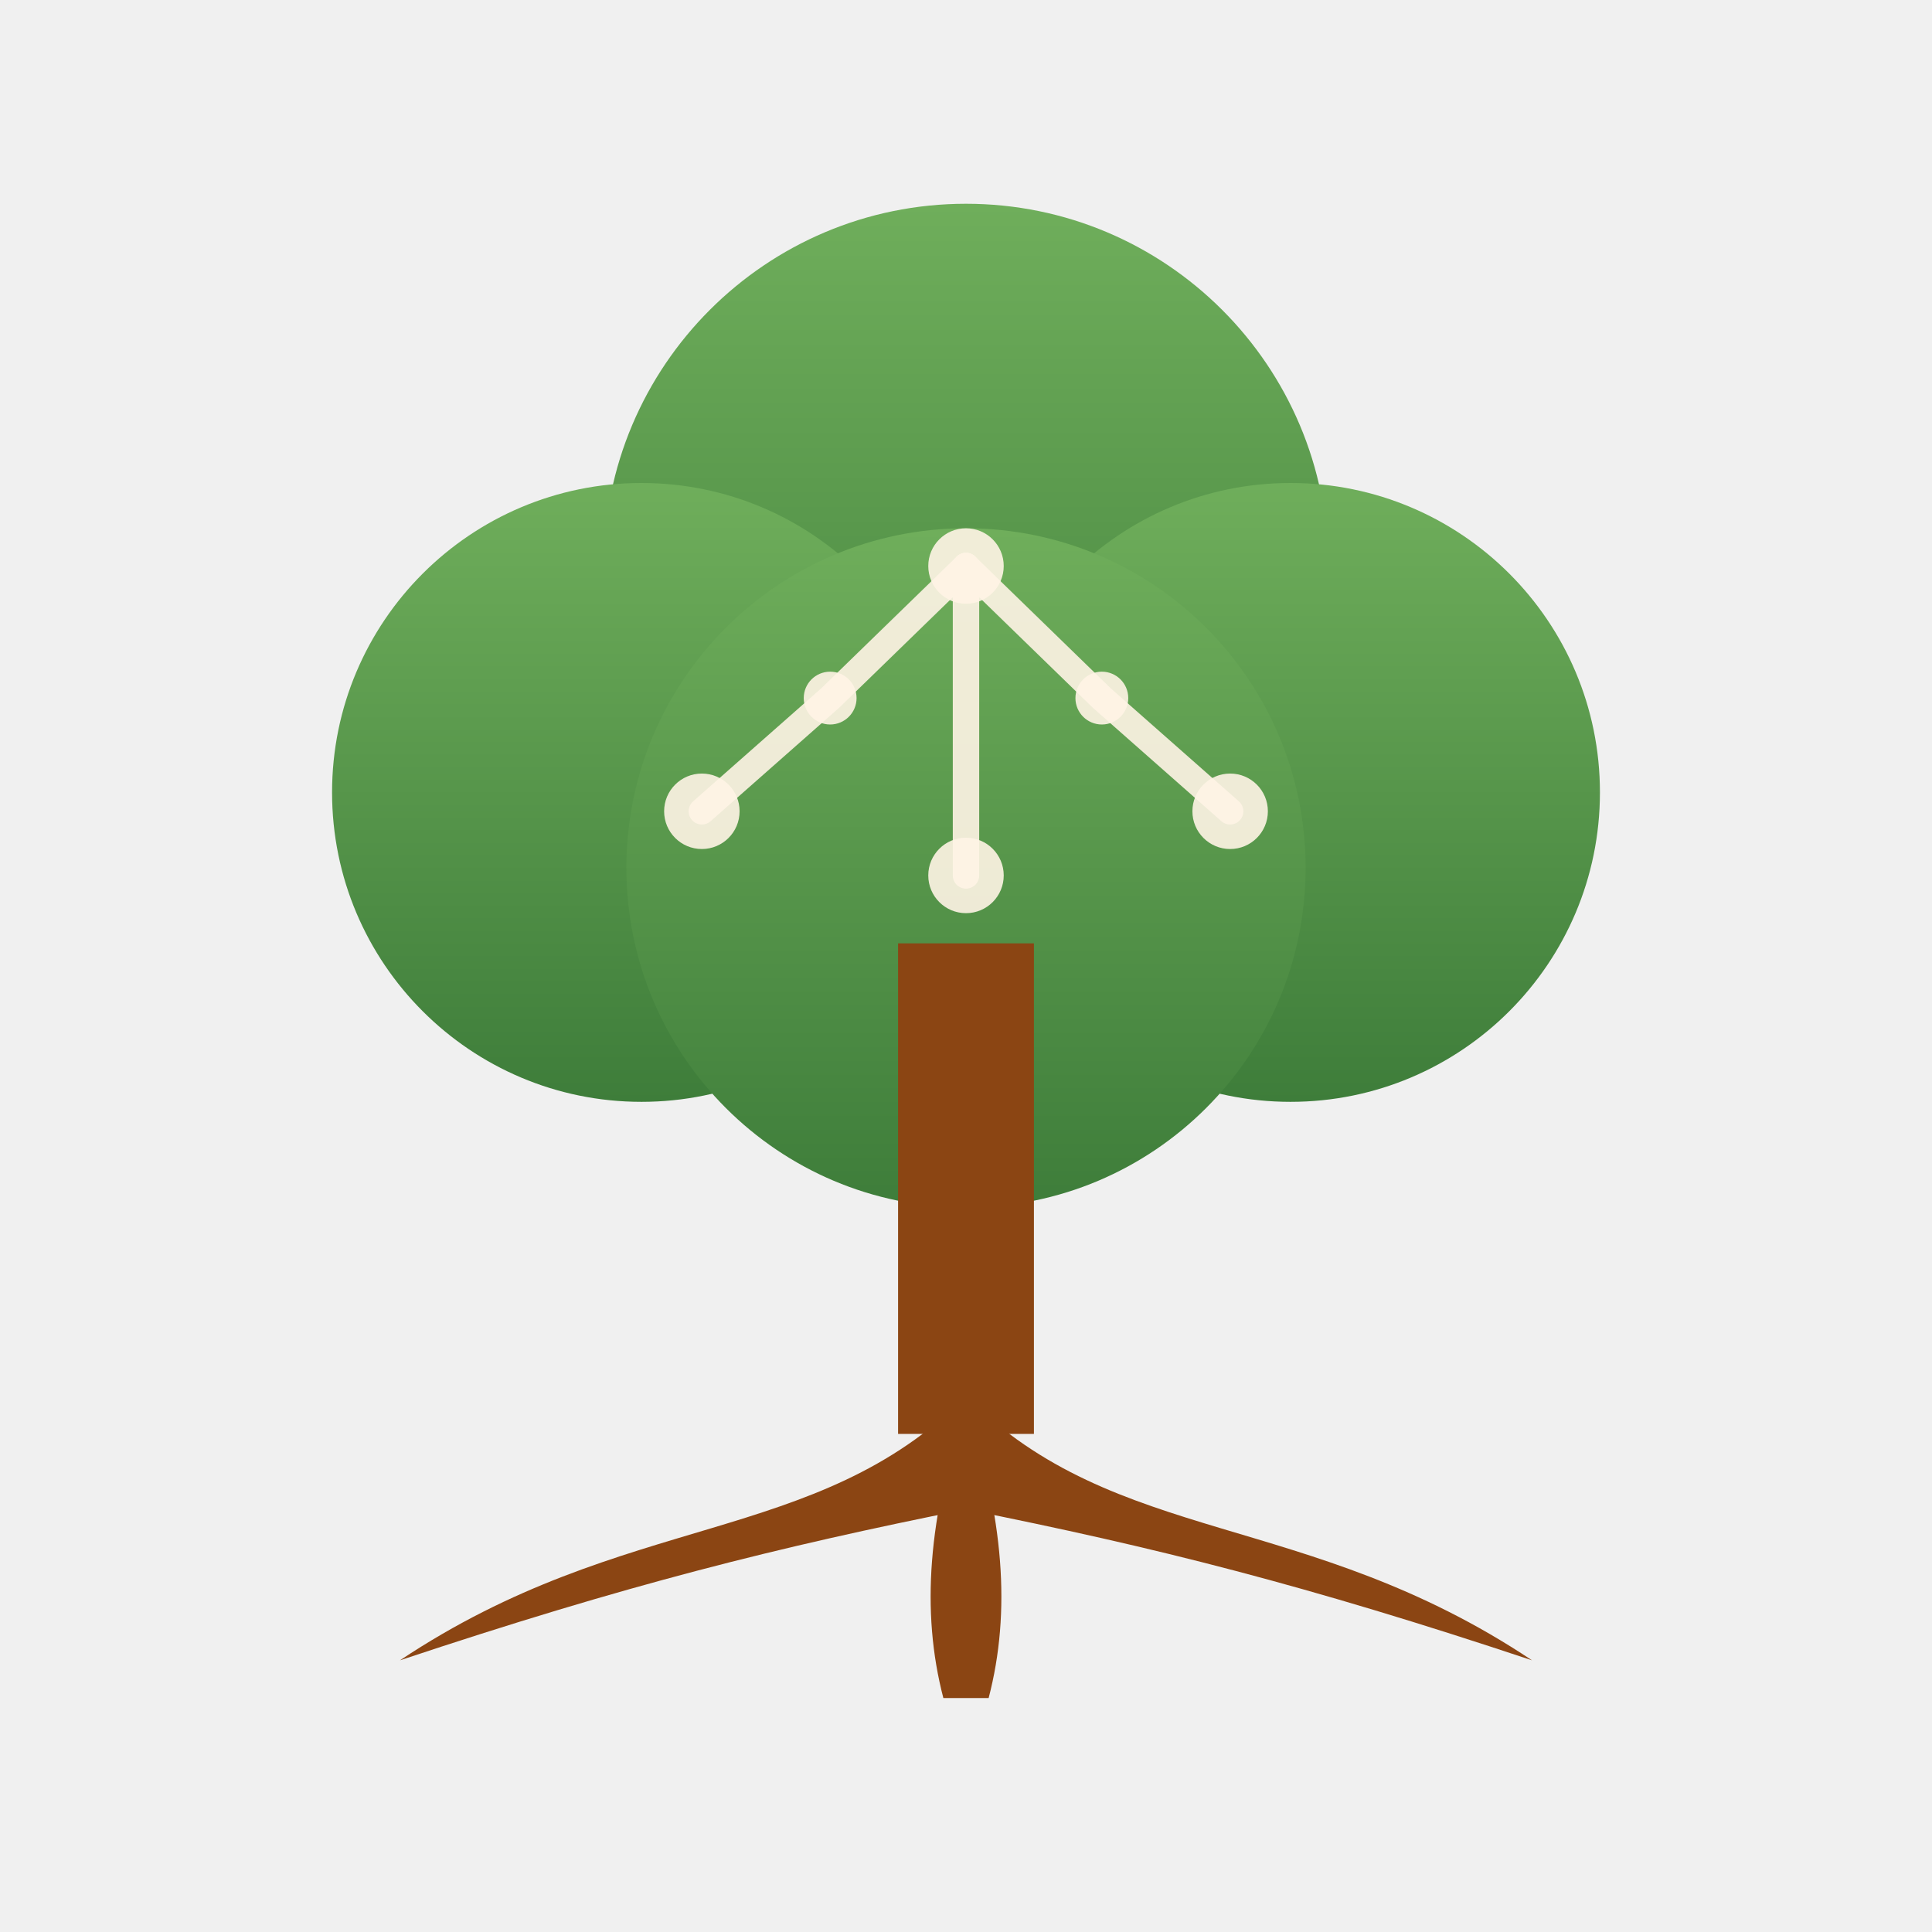
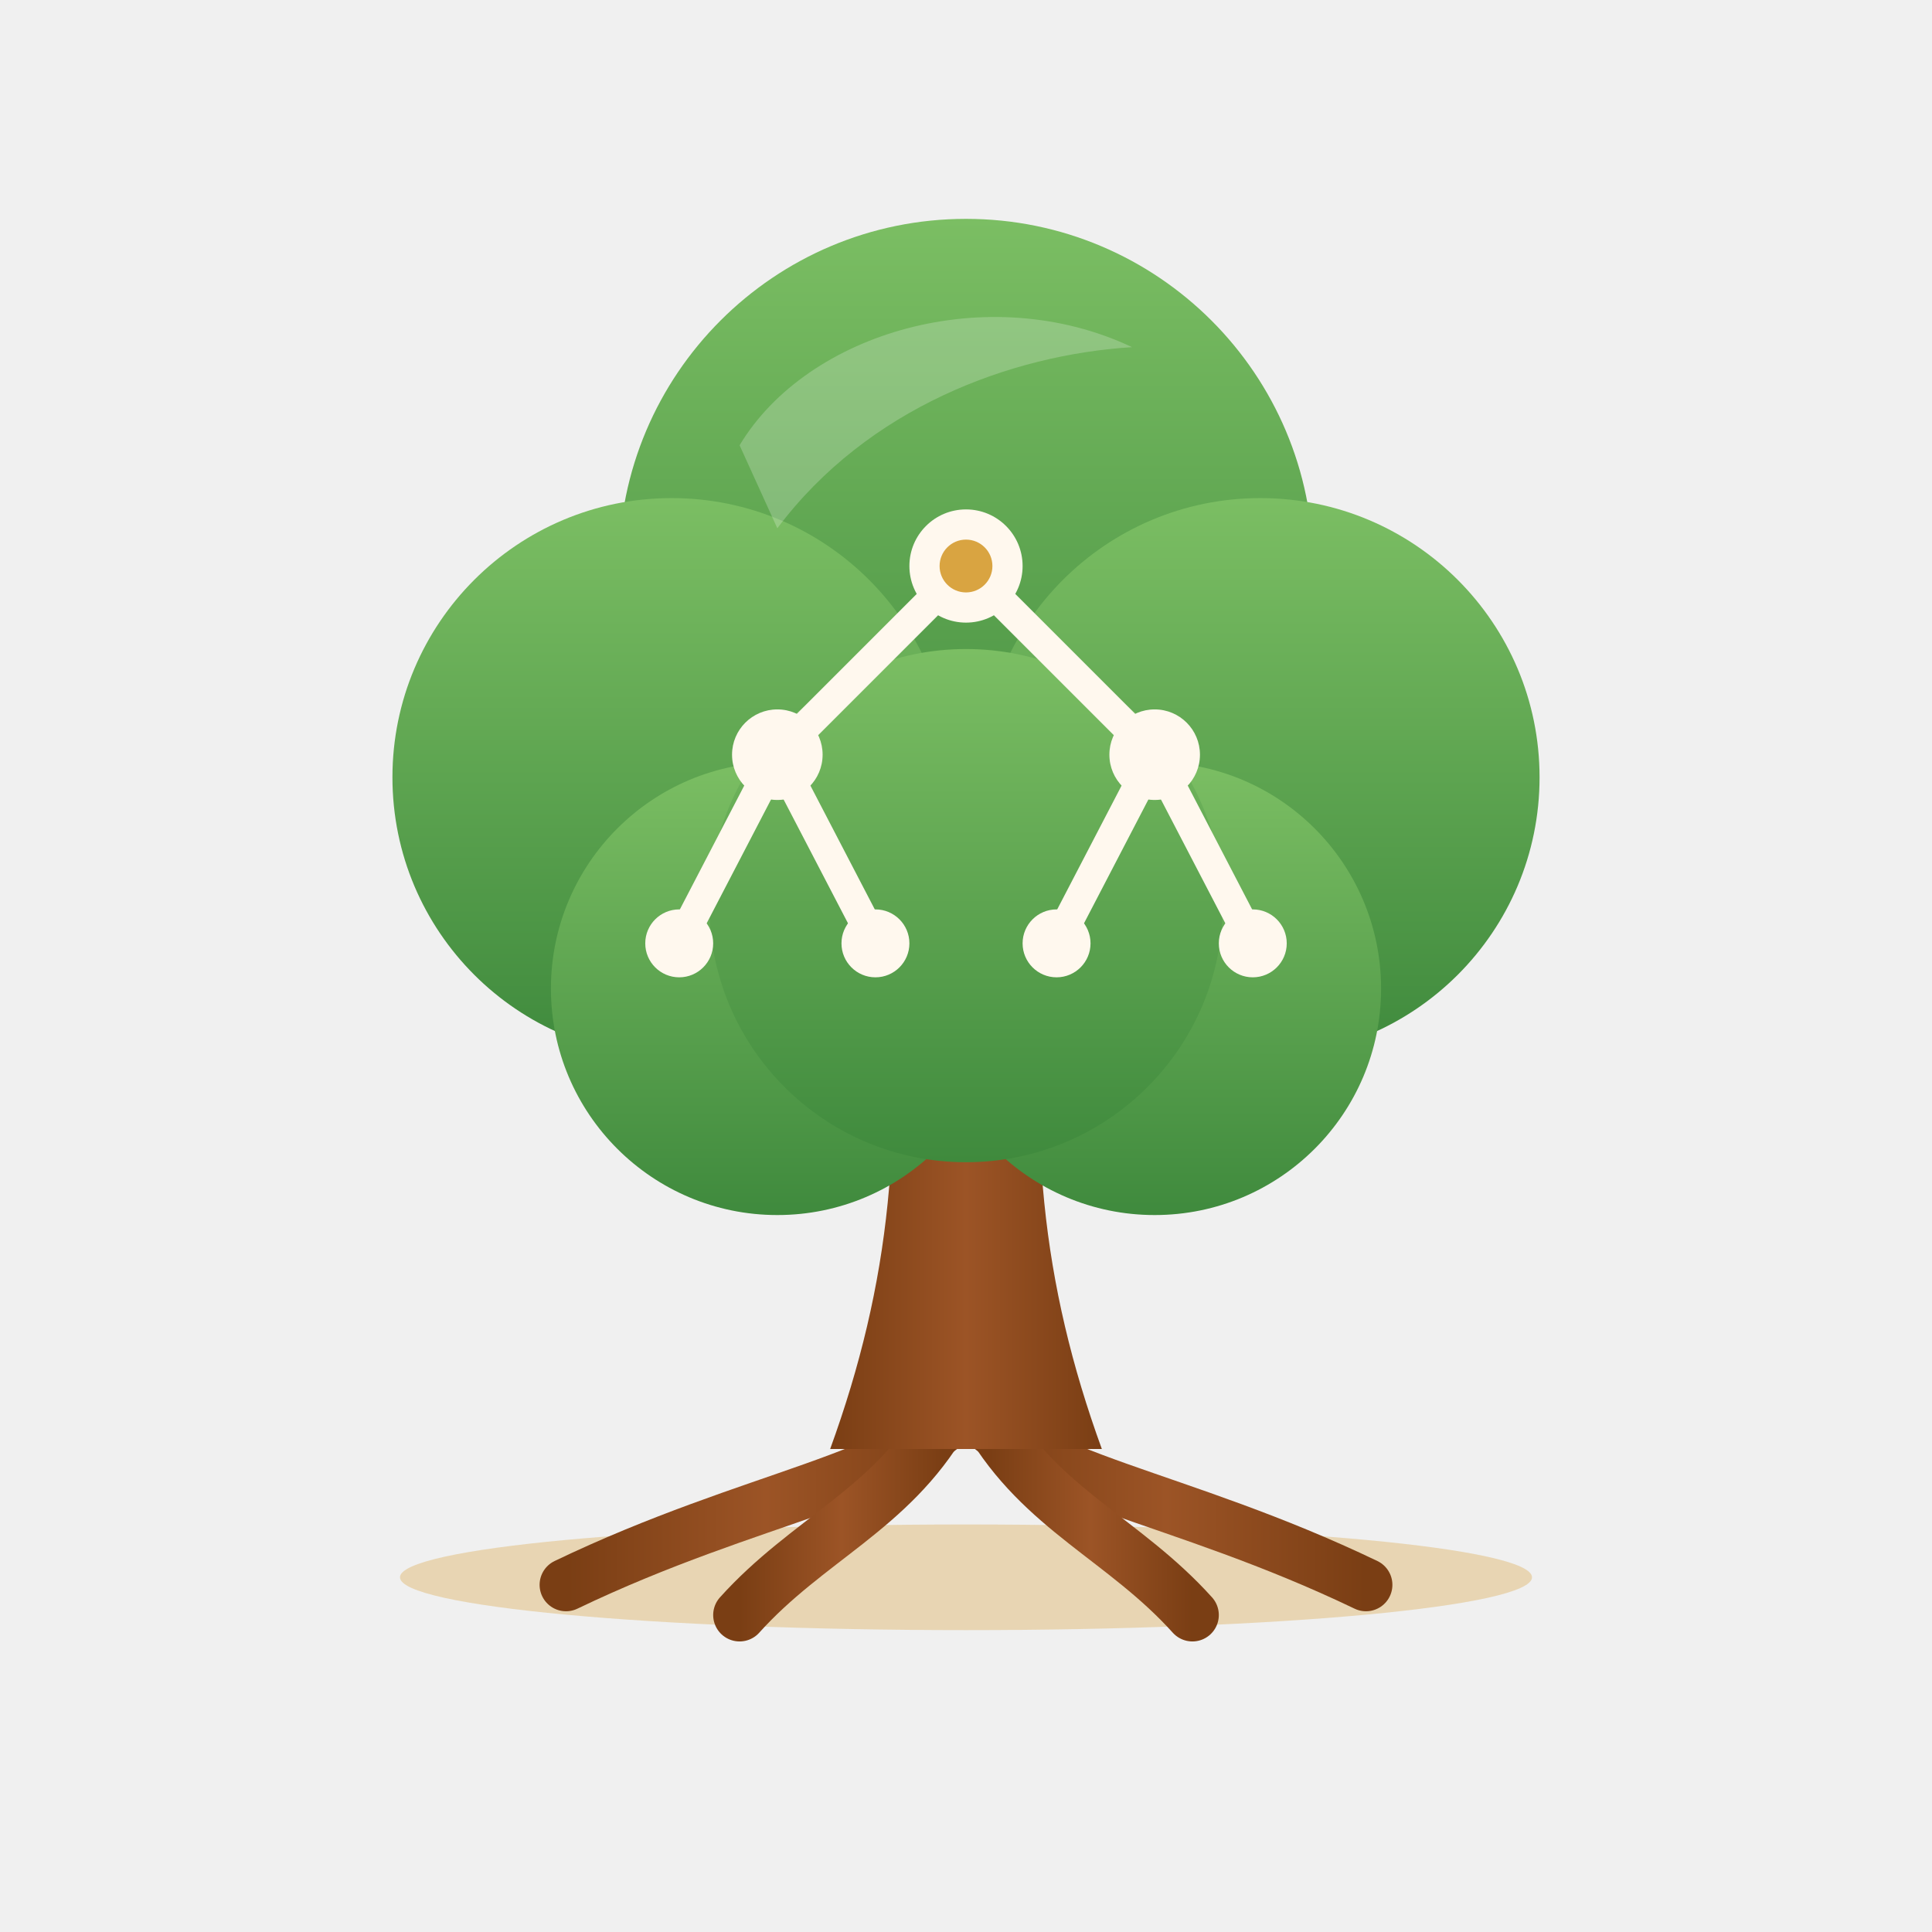
<svg xmlns="http://www.w3.org/2000/svg" viewBox="0 0 512 512" width="512" height="512">
  <defs>
-     <linearGradient id="leaf" x1="0" y1="0" x2="0" y2="1">
-       <stop offset="0" stop-color="#6FAE5B" />
-       <stop offset="1" stop-color="#3E7D3A" />
+     <linearGradient id="canopy" x1="0" y1="0" x2="0" y2="1">
+       <stop offset="0" stop-color="#7BBE63" />
+       <stop offset="1" stop-color="#3F8A3D" />
+     </linearGradient>
+     <linearGradient id="badge" x1="0" y1="0" x2="1" y2="1">
+       <stop offset="0" stop-color="#FFF8EE" />
+       <stop offset="1" stop-color="#F6E7D0" />
+     </linearGradient>
+     <linearGradient id="wood" x1="0" y1="0" x2="1" y2="0">
+       <stop offset="0" stop-color="#7A3E14" />
+       <stop offset="0.5" stop-color="#9C5426" />
+       <stop offset="1" stop-color="#7A3E14" />
    </linearGradient>
  </defs>
-   <g fill="url(#leaf)">
-     <circle cx="256" cy="150" r="96" />
-     <circle cx="170" cy="210" r="82" />
-     <circle cx="342" cy="210" r="82" />
-     <circle cx="256" cy="230" r="90" />
+   <ellipse cx="256" cy="418" rx="150" ry="14" fill="#D9A441" opacity="0.35" />
+   <g fill="none" stroke="url(#wood)" stroke-width="14" stroke-linecap="round">
+     <path d="M256 372 C 240 392, 200 396, 150 420" />
+     <path d="M256 372 C 272 392, 312 396, 362 420" />
+     <path d="M250 376 C 236 400, 214 408, 196 428" />
+     <path d="M262 376 C 276 400, 298 408, 316 428" />
+     <path d="M256 378 L 256 430" />
  </g>
-   <g fill="#8B4513">
-     <path d="M238 250 h36 v130 h-36z" />
-     <path d="M256 370 c-40 40 -90 30 -150 70 c60 -20 100 -30 150 -40 c50 10 90 20 150 40 c-60 -40 -110 -30 -150 -70z" />
-     <path d="M256 372 c-10 30 -12 55 -6 78 h12 c6 -23 4 -48 -6 -78z" />
+   <path d="M234 246 C 240 300, 236 340, 220 384 L 292 384 C 276 340, 272 300, 278 246 Z" fill="url(#wood)" />
+   <g fill="url(#canopy)">
+     <circle cx="256" cy="150" r="92" />
+     <circle cx="178" cy="206" r="74" />
+     <circle cx="334" cy="206" r="74" />
+     <circle cx="206" cy="262" r="60" />
+     <circle cx="306" cy="262" r="60" />
+     <circle cx="256" cy="240" r="68" />
  </g>
-   <g fill="#FFF4E6" opacity="0.9">
-     <circle cx="256" cy="150" r="10" />
-     <circle cx="186" cy="215" r="10" />
-     <circle cx="326" cy="215" r="10" />
-     <circle cx="256" cy="232" r="10" />
-     <circle cx="220" cy="185" r="7" />
-     <circle cx="292" cy="185" r="7" />
+   <path d="M196 118 C 214 88, 262 74, 300 92 C 268 94, 230 108, 206 140 Z" fill="#FFFFFF" opacity="0.22" />
+   <g stroke="#FFF8EE" stroke-width="8" stroke-linecap="round" fill="none">
+     <path d="M256 150 L 206 200" />
+     <path d="M256 150 L 306 200" />
+     <path d="M206 200 L 180 250" />
+     <path d="M206 200 L 232 250" />
+     <path d="M306 200 L 280 250" />
+     <path d="M306 200 L 332 250" />
  </g>
-   <g stroke="#FFF4E6" stroke-width="7" stroke-linecap="round" fill="none" opacity="0.9">
-     <path d="M256 150 L220 185 L186 215" />
-     <path d="M256 150 L292 185 L326 215" />
-     <path d="M256 150 L256 232" />
+   <g fill="#FFF8EE">
+     <circle cx="256" cy="150" r="15" />
+     <circle cx="206" cy="200" r="12" />
+     <circle cx="306" cy="200" r="12" />
+     <circle cx="180" cy="250" r="9" />
+     <circle cx="232" cy="250" r="9" />
+     <circle cx="280" cy="250" r="9" />
+     <circle cx="332" cy="250" r="9" />
  </g>
+   <circle cx="256" cy="150" r="7" fill="#D9A441" />
</svg>
